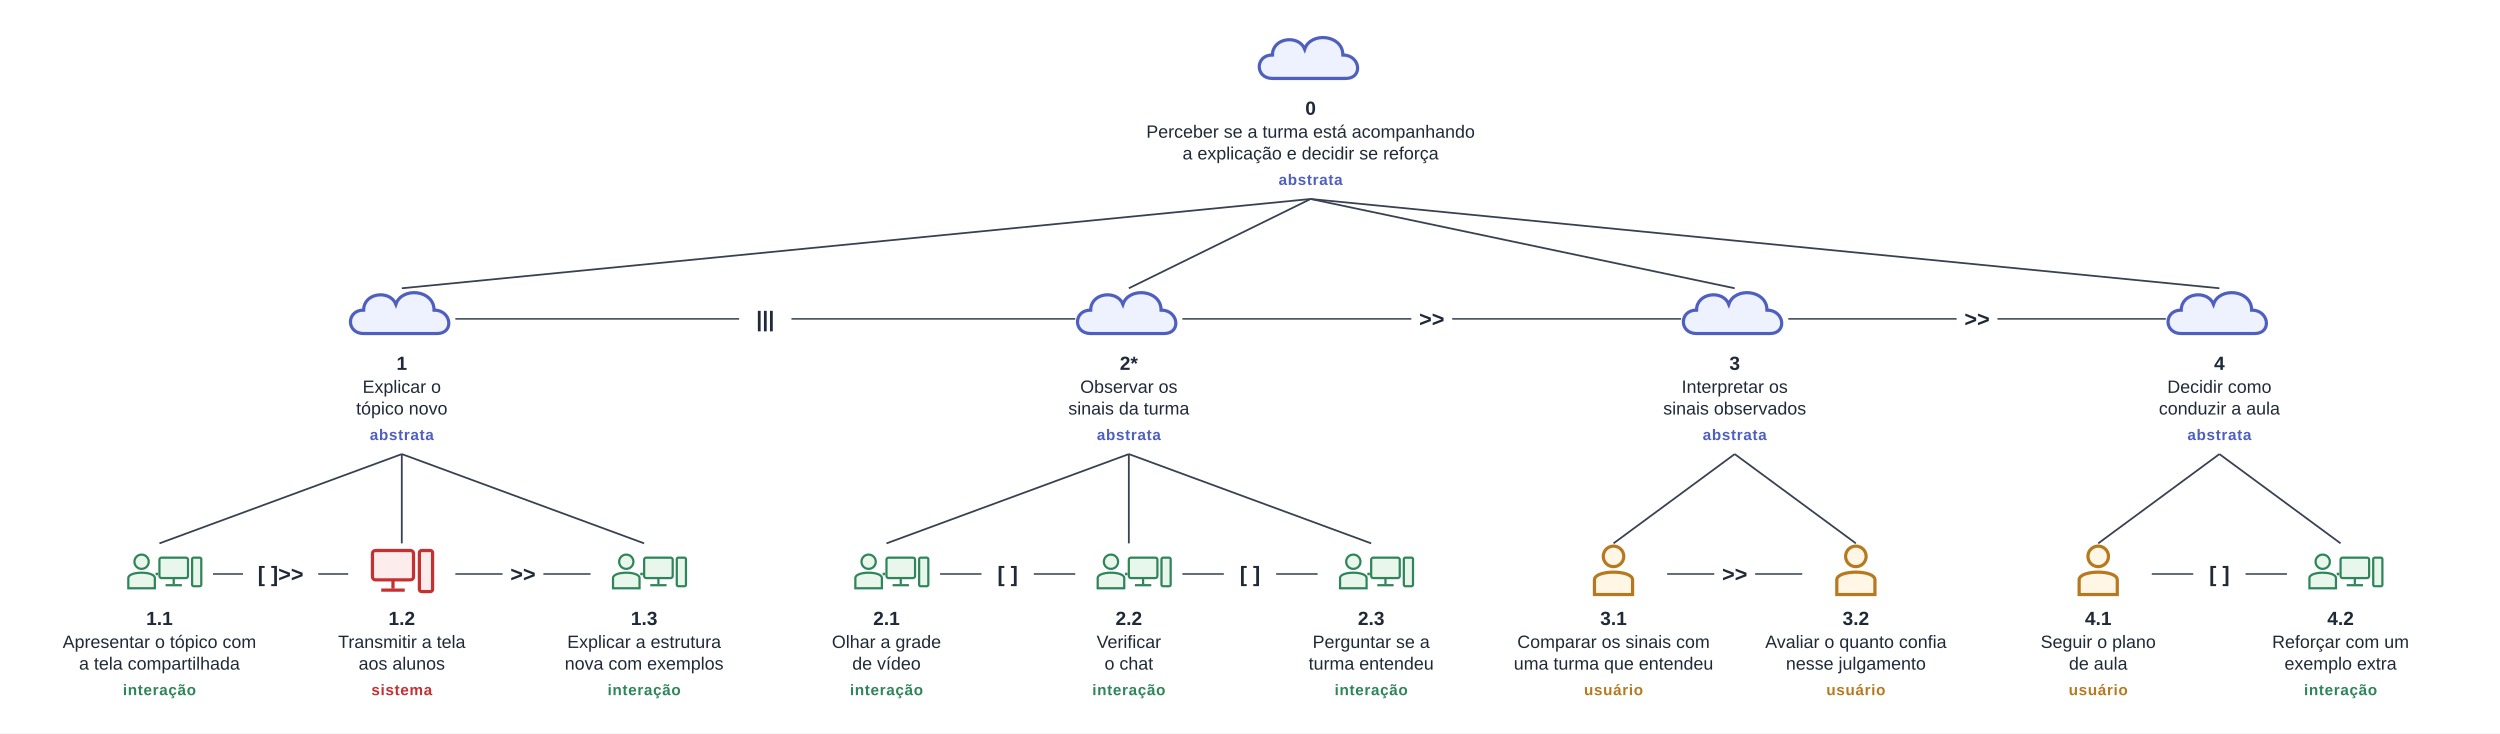
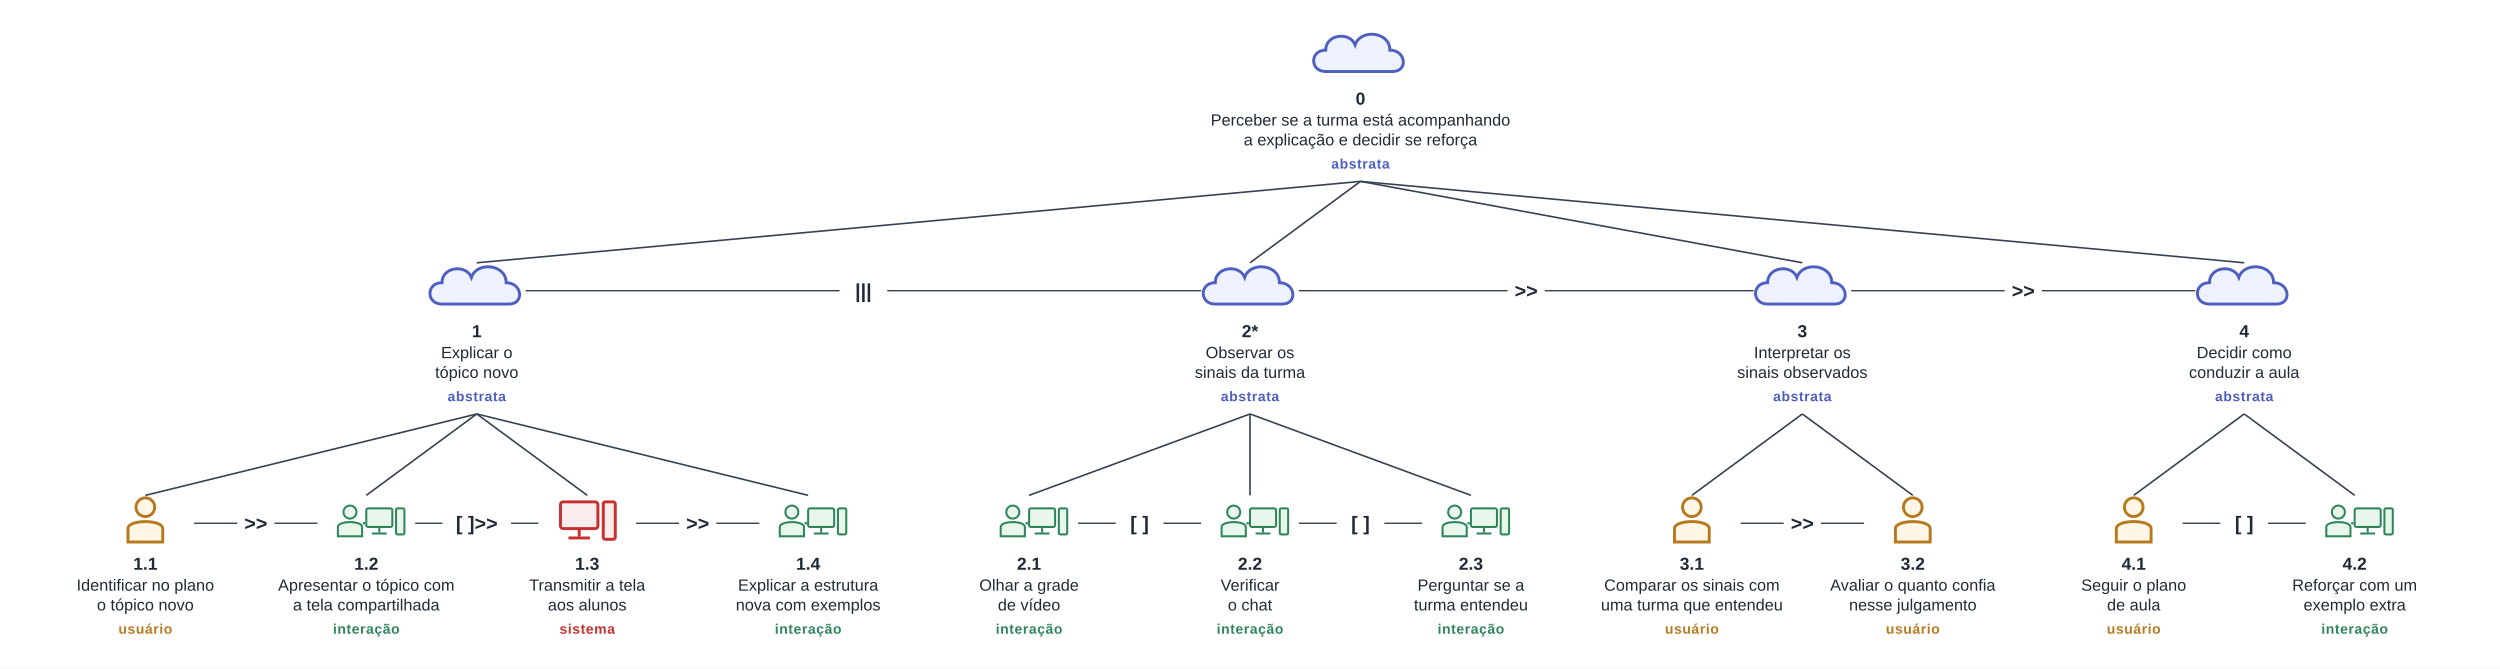
- <svg xmlns="http://www.w3.org/2000/svg" width="1960" height="575" viewBox="0 0 1960 575" font-family="Arial, Helvetica, sans-serif">
-   <rect width="1960" height="575" fill="#ffffff" />
-   <line x1="1027.5" y1="156" x2="315.0" y2="226" stroke="#374151" stroke-width="1.4" />
-   <line x1="1027.5" y1="156" x2="885.0" y2="226" stroke="#374151" stroke-width="1.4" />
-   <line x1="1027.5" y1="156" x2="1360.0" y2="226" stroke="#374151" stroke-width="1.4" />
-   <line x1="1027.5" y1="156" x2="1740.0" y2="226" stroke="#374151" stroke-width="1.4" />
-   <line x1="315.0" y1="356" x2="125.0" y2="426" stroke="#374151" stroke-width="1.4" />
-   <line x1="315.0" y1="356" x2="315.0" y2="426" stroke="#374151" stroke-width="1.4" />
-   <line x1="315.0" y1="356" x2="505.0" y2="426" stroke="#374151" stroke-width="1.4" />
-   <line x1="885.0" y1="356" x2="695.0" y2="426" stroke="#374151" stroke-width="1.4" />
-   <line x1="885.0" y1="356" x2="885.0" y2="426" stroke="#374151" stroke-width="1.4" />
-   <line x1="885.0" y1="356" x2="1075.0" y2="426" stroke="#374151" stroke-width="1.4" />
-   <line x1="1360.0" y1="356" x2="1265.0" y2="426" stroke="#374151" stroke-width="1.4" />
-   <line x1="1360.0" y1="356" x2="1455.0" y2="426" stroke="#374151" stroke-width="1.4" />
-   <line x1="1740.0" y1="356" x2="1645.0" y2="426" stroke="#374151" stroke-width="1.4" />
-   <line x1="1740.0" y1="356" x2="1835.0" y2="426" stroke="#374151" stroke-width="1.4" />
-   <line x1="357.0" y1="250" x2="579.5" y2="250" stroke="#374151" stroke-width="1.2" />
-   <line x1="620.5" y1="250" x2="843.0" y2="250" stroke="#374151" stroke-width="1.2" />
-   <text x="600.0" y="256" font-size="17" font-weight="bold" fill="#1f2937" text-anchor="middle">|||</text>
-   <line x1="927.0" y1="250" x2="1106.5" y2="250" stroke="#374151" stroke-width="1.2" />
-   <line x1="1138.5" y1="250" x2="1318.0" y2="250" stroke="#374151" stroke-width="1.2" />
-   <text x="1122.5" y="256" font-size="17" font-weight="bold" fill="#1f2937" text-anchor="middle">&gt;&gt;</text>
-   <line x1="1402.0" y1="250" x2="1534.0" y2="250" stroke="#374151" stroke-width="1.2" />
-   <line x1="1566.0" y1="250" x2="1698.0" y2="250" stroke="#374151" stroke-width="1.2" />
-   <text x="1550.0" y="256" font-size="17" font-weight="bold" fill="#1f2937" text-anchor="middle">&gt;&gt;</text>
-   <line x1="167.0" y1="450" x2="190.5" y2="450" stroke="#374151" stroke-width="1.2" />
-   <line x1="249.5" y1="450" x2="273.0" y2="450" stroke="#374151" stroke-width="1.2" />
-   <text x="220.0" y="456" font-size="17" font-weight="bold" fill="#1f2937" text-anchor="middle">[ ]&gt;&gt;</text>
-   <line x1="357.0" y1="450" x2="394.0" y2="450" stroke="#374151" stroke-width="1.2" />
-   <line x1="426.0" y1="450" x2="463.0" y2="450" stroke="#374151" stroke-width="1.2" />
-   <text x="410.0" y="456" font-size="17" font-weight="bold" fill="#1f2937" text-anchor="middle">&gt;&gt;</text>
-   <line x1="737.0" y1="450" x2="769.5" y2="450" stroke="#374151" stroke-width="1.2" />
-   <line x1="810.5" y1="450" x2="843.0" y2="450" stroke="#374151" stroke-width="1.2" />
-   <text x="790.0" y="456" font-size="17" font-weight="bold" fill="#1f2937" text-anchor="middle">[ ]</text>
+ <svg xmlns="http://www.w3.org/2000/svg" width="2150" height="575" viewBox="0 0 2150 575" font-family="Arial, Helvetica, sans-serif">
+   <rect width="2150" height="575" fill="#ffffff" />
+   <line x1="1170.0" y1="156" x2="410.0" y2="226" stroke="#374151" stroke-width="1.4" />
+   <line x1="1170.0" y1="156" x2="1075.0" y2="226" stroke="#374151" stroke-width="1.4" />
+   <line x1="1170.0" y1="156" x2="1550.0" y2="226" stroke="#374151" stroke-width="1.4" />
+   <line x1="1170.0" y1="156" x2="1930.0" y2="226" stroke="#374151" stroke-width="1.4" />
+   <line x1="410.0" y1="356" x2="125.0" y2="426" stroke="#374151" stroke-width="1.4" />
+   <line x1="410.0" y1="356" x2="315.0" y2="426" stroke="#374151" stroke-width="1.4" />
+   <line x1="410.0" y1="356" x2="505.0" y2="426" stroke="#374151" stroke-width="1.4" />
+   <line x1="410.0" y1="356" x2="695.0" y2="426" stroke="#374151" stroke-width="1.4" />
+   <line x1="1075.0" y1="356" x2="885.0" y2="426" stroke="#374151" stroke-width="1.4" />
+   <line x1="1075.0" y1="356" x2="1075.0" y2="426" stroke="#374151" stroke-width="1.4" />
+   <line x1="1075.0" y1="356" x2="1265.0" y2="426" stroke="#374151" stroke-width="1.4" />
+   <line x1="1550.0" y1="356" x2="1455.0" y2="426" stroke="#374151" stroke-width="1.4" />
+   <line x1="1550.0" y1="356" x2="1645.0" y2="426" stroke="#374151" stroke-width="1.4" />
+   <line x1="1930.0" y1="356" x2="1835.0" y2="426" stroke="#374151" stroke-width="1.4" />
+   <line x1="1930.0" y1="356" x2="2025.0" y2="426" stroke="#374151" stroke-width="1.4" />
+   <line x1="452.0" y1="250" x2="722.0" y2="250" stroke="#374151" stroke-width="1.2" />
+   <line x1="763.0" y1="250" x2="1033.0" y2="250" stroke="#374151" stroke-width="1.2" />
+   <text x="742.5" y="256" font-size="17" font-weight="bold" fill="#1f2937" text-anchor="middle">|||</text>
+   <line x1="1117.0" y1="250" x2="1296.5" y2="250" stroke="#374151" stroke-width="1.2" />
+   <line x1="1328.5" y1="250" x2="1508.0" y2="250" stroke="#374151" stroke-width="1.2" />
+   <text x="1312.5" y="256" font-size="17" font-weight="bold" fill="#1f2937" text-anchor="middle">&gt;&gt;</text>
+   <line x1="1592.0" y1="250" x2="1724.0" y2="250" stroke="#374151" stroke-width="1.2" />
+   <line x1="1756.0" y1="250" x2="1888.0" y2="250" stroke="#374151" stroke-width="1.2" />
+   <text x="1740.0" y="256" font-size="17" font-weight="bold" fill="#1f2937" text-anchor="middle">&gt;&gt;</text>
+   <line x1="167.0" y1="450" x2="204.0" y2="450" stroke="#374151" stroke-width="1.2" />
+   <line x1="236.0" y1="450" x2="273.0" y2="450" stroke="#374151" stroke-width="1.2" />
+   <text x="220.0" y="456" font-size="17" font-weight="bold" fill="#1f2937" text-anchor="middle">&gt;&gt;</text>
+   <line x1="357.0" y1="450" x2="380.5" y2="450" stroke="#374151" stroke-width="1.2" />
+   <line x1="439.5" y1="450" x2="463.0" y2="450" stroke="#374151" stroke-width="1.2" />
+   <text x="410.0" y="456" font-size="17" font-weight="bold" fill="#1f2937" text-anchor="middle">[ ]&gt;&gt;</text>
+   <line x1="547.0" y1="450" x2="584.0" y2="450" stroke="#374151" stroke-width="1.2" />
+   <line x1="616.0" y1="450" x2="653.0" y2="450" stroke="#374151" stroke-width="1.2" />
+   <text x="600.0" y="456" font-size="17" font-weight="bold" fill="#1f2937" text-anchor="middle">&gt;&gt;</text>
  <line x1="927.0" y1="450" x2="959.5" y2="450" stroke="#374151" stroke-width="1.2" />
  <line x1="1000.5" y1="450" x2="1033.0" y2="450" stroke="#374151" stroke-width="1.2" />
  <text x="980.0" y="456" font-size="17" font-weight="bold" fill="#1f2937" text-anchor="middle">[ ]</text>
-   <line x1="1307.0" y1="450" x2="1344.0" y2="450" stroke="#374151" stroke-width="1.2" />
-   <line x1="1376.0" y1="450" x2="1413.0" y2="450" stroke="#374151" stroke-width="1.2" />
-   <text x="1360.0" y="456" font-size="17" font-weight="bold" fill="#1f2937" text-anchor="middle">&gt;&gt;</text>
-   <line x1="1687.0" y1="450" x2="1719.5" y2="450" stroke="#374151" stroke-width="1.2" />
-   <line x1="1760.5" y1="450" x2="1793.0" y2="450" stroke="#374151" stroke-width="1.2" />
-   <text x="1740.0" y="456" font-size="17" font-weight="bold" fill="#1f2937" text-anchor="middle">[ ]</text>
-   <g transform="translate(1027.5,50) scale(1.15)">
-     <path d="M-26,10 C-38,10 -38,-6 -26,-6 C-26,-18 -8,-20 -4,-10 C0,-22 22,-20 22,-6 C34,-6 36,10 24,10 Z" fill="#eef2ff" stroke="#4f5fbf" stroke-width="2.2" />
-   </g>
-   <text x="1027.5" y="90" font-size="15" font-weight="bold" fill="#1f2937" text-anchor="middle">0</text>
-   <text x="1027.5" y="108" font-size="14" font-weight="normal" fill="#1f2937" text-anchor="middle">Perceber se a turma está acompanhando</text>
-   <text x="1027.5" y="125" font-size="14" font-weight="normal" fill="#1f2937" text-anchor="middle">a explicação e decidir se reforça</text>
-   <text x="1027.5" y="145" font-size="12" font-weight="bold" fill="#4f5fbf" text-anchor="middle" letter-spacing="0.5">abstrata</text>
-   <g transform="translate(315.0,250) scale(1.15)">
-     <path d="M-26,10 C-38,10 -38,-6 -26,-6 C-26,-18 -8,-20 -4,-10 C0,-22 22,-20 22,-6 C34,-6 36,10 24,10 Z" fill="#eef2ff" stroke="#4f5fbf" stroke-width="2.2" />
-   </g>
-   <text x="315.0" y="290" font-size="15" font-weight="bold" fill="#1f2937" text-anchor="middle">1</text>
-   <text x="315.0" y="308" font-size="14" font-weight="normal" fill="#1f2937" text-anchor="middle">Explicar o</text>
-   <text x="315.0" y="325" font-size="14" font-weight="normal" fill="#1f2937" text-anchor="middle">tópico novo</text>
-   <text x="315.0" y="345" font-size="12" font-weight="bold" fill="#4f5fbf" text-anchor="middle" letter-spacing="0.5">abstrata</text>
-   <g transform="translate(111.0,450) scale(0.8)">
-     <circle cx="0" cy="-12" r="7" fill="#e8f6ec" stroke="#2f855a" stroke-width="2.2" />
-     <path d="M-13,14 L-13,4 C-13,-3 13,-3 13,4 L13,14 Z" fill="#e8f6ec" stroke="#2f855a" stroke-width="2.2" />
-   </g>
-   <line x1="122.0" y1="450" x2="128.0" y2="450" stroke="#2f855a" stroke-width="2" stroke-dasharray="2 2" />
-   <g transform="translate(141.0,450) scale(0.8)">
-     <rect x="-20" y="-16" width="28" height="20" rx="2" fill="#e8f6ec" stroke="#2f855a" stroke-width="2.2" />
-     <line x1="-6" y1="4" x2="-6" y2="10" stroke="#2f855a" stroke-width="2.2" />
-     <line x1="-14" y1="11" x2="2" y2="11" stroke="#2f855a" stroke-width="2.2" />
-     <rect x="12" y="-16" width="9" height="28" rx="1.5" fill="#e8f6ec" stroke="#2f855a" stroke-width="2.2" />
+   <line x1="1117.0" y1="450" x2="1149.5" y2="450" stroke="#374151" stroke-width="1.2" />
+   <line x1="1190.5" y1="450" x2="1223.0" y2="450" stroke="#374151" stroke-width="1.2" />
+   <text x="1170.0" y="456" font-size="17" font-weight="bold" fill="#1f2937" text-anchor="middle">[ ]</text>
+   <line x1="1497.0" y1="450" x2="1534.0" y2="450" stroke="#374151" stroke-width="1.2" />
+   <line x1="1566.0" y1="450" x2="1603.0" y2="450" stroke="#374151" stroke-width="1.2" />
+   <text x="1550.0" y="456" font-size="17" font-weight="bold" fill="#1f2937" text-anchor="middle">&gt;&gt;</text>
+   <line x1="1877.0" y1="450" x2="1909.5" y2="450" stroke="#374151" stroke-width="1.2" />
+   <line x1="1950.5" y1="450" x2="1983.0" y2="450" stroke="#374151" stroke-width="1.2" />
+   <text x="1930.0" y="456" font-size="17" font-weight="bold" fill="#1f2937" text-anchor="middle">[ ]</text>
+   <g transform="translate(1170.0,50) scale(1.15)">
+     <path d="M-26,10 C-38,10 -38,-6 -26,-6 C-26,-18 -8,-20 -4,-10 C0,-22 22,-20 22,-6 C34,-6 36,10 24,10 Z" fill="#eef2ff" stroke="#4f5fbf" stroke-width="2.2" />
+   </g>
+   <text x="1170.0" y="90" font-size="15" font-weight="bold" fill="#1f2937" text-anchor="middle">0</text>
+   <text x="1170.0" y="108" font-size="14" font-weight="normal" fill="#1f2937" text-anchor="middle">Perceber se a turma está acompanhando</text>
+   <text x="1170.0" y="125" font-size="14" font-weight="normal" fill="#1f2937" text-anchor="middle">a explicação e decidir se reforça</text>
+   <text x="1170.0" y="145" font-size="12" font-weight="bold" fill="#4f5fbf" text-anchor="middle" letter-spacing="0.5">abstrata</text>
+   <g transform="translate(410.0,250) scale(1.15)">
+     <path d="M-26,10 C-38,10 -38,-6 -26,-6 C-26,-18 -8,-20 -4,-10 C0,-22 22,-20 22,-6 C34,-6 36,10 24,10 Z" fill="#eef2ff" stroke="#4f5fbf" stroke-width="2.2" />
+   </g>
+   <text x="410.0" y="290" font-size="15" font-weight="bold" fill="#1f2937" text-anchor="middle">1</text>
+   <text x="410.0" y="308" font-size="14" font-weight="normal" fill="#1f2937" text-anchor="middle">Explicar o</text>
+   <text x="410.0" y="325" font-size="14" font-weight="normal" fill="#1f2937" text-anchor="middle">tópico novo</text>
+   <text x="410.0" y="345" font-size="12" font-weight="bold" fill="#4f5fbf" text-anchor="middle" letter-spacing="0.5">abstrata</text>
+   <g transform="translate(125.0,450) scale(1.15)">
+     <circle cx="0" cy="-12" r="7" fill="#fff6e5" stroke="#b7791f" stroke-width="2.2" />
+     <path d="M-13,14 L-13,4 C-13,-3 13,-3 13,4 L13,14 Z" fill="#fff6e5" stroke="#b7791f" stroke-width="2.2" />
  </g>
  <text x="125.0" y="490" font-size="15" font-weight="bold" fill="#1f2937" text-anchor="middle">1.1</text>
-   <text x="125.0" y="508" font-size="14" font-weight="normal" fill="#1f2937" text-anchor="middle">Apresentar o tópico com</text>
-   <text x="125.0" y="525" font-size="14" font-weight="normal" fill="#1f2937" text-anchor="middle">a tela compartilhada</text>
-   <text x="125.0" y="545" font-size="12" font-weight="bold" fill="#2f855a" text-anchor="middle" letter-spacing="0.5">interação</text>
-   <g transform="translate(315.0,450) scale(1.15)">
+   <text x="125.0" y="508" font-size="14" font-weight="normal" fill="#1f2937" text-anchor="middle">Identificar no plano</text>
+   <text x="125.0" y="525" font-size="14" font-weight="normal" fill="#1f2937" text-anchor="middle">o tópico novo</text>
+   <text x="125.0" y="545" font-size="12" font-weight="bold" fill="#b7791f" text-anchor="middle" letter-spacing="0.5">usuário</text>
+   <g transform="translate(301.0,450) scale(0.8)">
+     <circle cx="0" cy="-12" r="7" fill="#e8f6ec" stroke="#2f855a" stroke-width="2.2" />
+     <path d="M-13,14 L-13,4 C-13,-3 13,-3 13,4 L13,14 Z" fill="#e8f6ec" stroke="#2f855a" stroke-width="2.2" />
+   </g>
+   <line x1="312.0" y1="450" x2="318.0" y2="450" stroke="#2f855a" stroke-width="2" stroke-dasharray="2 2" />
+   <g transform="translate(331.0,450) scale(0.8)">
+     <rect x="-20" y="-16" width="28" height="20" rx="2" fill="#e8f6ec" stroke="#2f855a" stroke-width="2.2" />
+     <line x1="-6" y1="4" x2="-6" y2="10" stroke="#2f855a" stroke-width="2.2" />
+     <line x1="-14" y1="11" x2="2" y2="11" stroke="#2f855a" stroke-width="2.2" />
+     <rect x="12" y="-16" width="9" height="28" rx="1.5" fill="#e8f6ec" stroke="#2f855a" stroke-width="2.2" />
+   </g>
+   <text x="315.0" y="490" font-size="15" font-weight="bold" fill="#1f2937" text-anchor="middle">1.2</text>
+   <text x="315.0" y="508" font-size="14" font-weight="normal" fill="#1f2937" text-anchor="middle">Apresentar o tópico com</text>
+   <text x="315.0" y="525" font-size="14" font-weight="normal" fill="#1f2937" text-anchor="middle">a tela compartilhada</text>
+   <text x="315.0" y="545" font-size="12" font-weight="bold" fill="#2f855a" text-anchor="middle" letter-spacing="0.5">interação</text>
+   <g transform="translate(505.0,450) scale(1.15)">
    <rect x="-20" y="-16" width="28" height="20" rx="2" fill="#fdecec" stroke="#c53030" stroke-width="2.2" />
    <line x1="-6" y1="4" x2="-6" y2="10" stroke="#c53030" stroke-width="2.2" />
    <line x1="-14" y1="11" x2="2" y2="11" stroke="#c53030" stroke-width="2.2" />
    <rect x="12" y="-16" width="9" height="28" rx="1.5" fill="#fdecec" stroke="#c53030" stroke-width="2.2" />
  </g>
-   <text x="315.0" y="490" font-size="15" font-weight="bold" fill="#1f2937" text-anchor="middle">1.2</text>
-   <text x="315.0" y="508" font-size="14" font-weight="normal" fill="#1f2937" text-anchor="middle">Transmitir a tela</text>
-   <text x="315.0" y="525" font-size="14" font-weight="normal" fill="#1f2937" text-anchor="middle">aos alunos</text>
-   <text x="315.0" y="545" font-size="12" font-weight="bold" fill="#c53030" text-anchor="middle" letter-spacing="0.5">sistema</text>
-   <g transform="translate(491.0,450) scale(0.8)">
-     <circle cx="0" cy="-12" r="7" fill="#e8f6ec" stroke="#2f855a" stroke-width="2.2" />
-     <path d="M-13,14 L-13,4 C-13,-3 13,-3 13,4 L13,14 Z" fill="#e8f6ec" stroke="#2f855a" stroke-width="2.2" />
-   </g>
-   <line x1="502.0" y1="450" x2="508.0" y2="450" stroke="#2f855a" stroke-width="2" stroke-dasharray="2 2" />
-   <g transform="translate(521.0,450) scale(0.8)">
-     <rect x="-20" y="-16" width="28" height="20" rx="2" fill="#e8f6ec" stroke="#2f855a" stroke-width="2.2" />
-     <line x1="-6" y1="4" x2="-6" y2="10" stroke="#2f855a" stroke-width="2.2" />
-     <line x1="-14" y1="11" x2="2" y2="11" stroke="#2f855a" stroke-width="2.2" />
-     <rect x="12" y="-16" width="9" height="28" rx="1.5" fill="#e8f6ec" stroke="#2f855a" stroke-width="2.2" />
-   </g>
  <text x="505.0" y="490" font-size="15" font-weight="bold" fill="#1f2937" text-anchor="middle">1.3</text>
-   <text x="505.0" y="508" font-size="14" font-weight="normal" fill="#1f2937" text-anchor="middle">Explicar a estrutura</text>
-   <text x="505.0" y="525" font-size="14" font-weight="normal" fill="#1f2937" text-anchor="middle">nova com exemplos</text>
-   <text x="505.0" y="545" font-size="12" font-weight="bold" fill="#2f855a" text-anchor="middle" letter-spacing="0.5">interação</text>
-   <g transform="translate(885.0,250) scale(1.15)">
-     <path d="M-26,10 C-38,10 -38,-6 -26,-6 C-26,-18 -8,-20 -4,-10 C0,-22 22,-20 22,-6 C34,-6 36,10 24,10 Z" fill="#eef2ff" stroke="#4f5fbf" stroke-width="2.2" />
-   </g>
-   <text x="885.0" y="290" font-size="15" font-weight="bold" fill="#1f2937" text-anchor="middle">2*</text>
-   <text x="885.0" y="308" font-size="14" font-weight="normal" fill="#1f2937" text-anchor="middle">Observar os</text>
-   <text x="885.0" y="325" font-size="14" font-weight="normal" fill="#1f2937" text-anchor="middle">sinais da turma</text>
-   <text x="885.0" y="345" font-size="12" font-weight="bold" fill="#4f5fbf" text-anchor="middle" letter-spacing="0.5">abstrata</text>
+   <text x="505.0" y="508" font-size="14" font-weight="normal" fill="#1f2937" text-anchor="middle">Transmitir a tela</text>
+   <text x="505.0" y="525" font-size="14" font-weight="normal" fill="#1f2937" text-anchor="middle">aos alunos</text>
+   <text x="505.0" y="545" font-size="12" font-weight="bold" fill="#c53030" text-anchor="middle" letter-spacing="0.5">sistema</text>
  <g transform="translate(681.0,450) scale(0.8)">
    <circle cx="0" cy="-12" r="7" fill="#e8f6ec" stroke="#2f855a" stroke-width="2.2" />
    <path d="M-13,14 L-13,4 C-13,-3 13,-3 13,4 L13,14 Z" fill="#e8f6ec" stroke="#2f855a" stroke-width="2.2" />
  </g>
  <line x1="692.0" y1="450" x2="698.0" y2="450" stroke="#2f855a" stroke-width="2" stroke-dasharray="2 2" />
  <g transform="translate(711.0,450) scale(0.8)">
    <rect x="-20" y="-16" width="28" height="20" rx="2" fill="#e8f6ec" stroke="#2f855a" stroke-width="2.2" />
    <line x1="-6" y1="4" x2="-6" y2="10" stroke="#2f855a" stroke-width="2.2" />
    <line x1="-14" y1="11" x2="2" y2="11" stroke="#2f855a" stroke-width="2.2" />
    <rect x="12" y="-16" width="9" height="28" rx="1.5" fill="#e8f6ec" stroke="#2f855a" stroke-width="2.2" />
  </g>
-   <text x="695.0" y="490" font-size="15" font-weight="bold" fill="#1f2937" text-anchor="middle">2.1</text>
-   <text x="695.0" y="508" font-size="14" font-weight="normal" fill="#1f2937" text-anchor="middle">Olhar a grade</text>
-   <text x="695.0" y="525" font-size="14" font-weight="normal" fill="#1f2937" text-anchor="middle">de vídeo</text>
+   <text x="695.0" y="490" font-size="15" font-weight="bold" fill="#1f2937" text-anchor="middle">1.4</text>
+   <text x="695.0" y="508" font-size="14" font-weight="normal" fill="#1f2937" text-anchor="middle">Explicar a estrutura</text>
+   <text x="695.0" y="525" font-size="14" font-weight="normal" fill="#1f2937" text-anchor="middle">nova com exemplos</text>
  <text x="695.0" y="545" font-size="12" font-weight="bold" fill="#2f855a" text-anchor="middle" letter-spacing="0.5">interação</text>
+   <g transform="translate(1075.0,250) scale(1.15)">
+     <path d="M-26,10 C-38,10 -38,-6 -26,-6 C-26,-18 -8,-20 -4,-10 C0,-22 22,-20 22,-6 C34,-6 36,10 24,10 Z" fill="#eef2ff" stroke="#4f5fbf" stroke-width="2.2" />
+   </g>
+   <text x="1075.0" y="290" font-size="15" font-weight="bold" fill="#1f2937" text-anchor="middle">2*</text>
+   <text x="1075.0" y="308" font-size="14" font-weight="normal" fill="#1f2937" text-anchor="middle">Observar os</text>
+   <text x="1075.0" y="325" font-size="14" font-weight="normal" fill="#1f2937" text-anchor="middle">sinais da turma</text>
+   <text x="1075.0" y="345" font-size="12" font-weight="bold" fill="#4f5fbf" text-anchor="middle" letter-spacing="0.5">abstrata</text>
  <g transform="translate(871.0,450) scale(0.8)">
    <circle cx="0" cy="-12" r="7" fill="#e8f6ec" stroke="#2f855a" stroke-width="2.2" />
    <path d="M-13,14 L-13,4 C-13,-3 13,-3 13,4 L13,14 Z" fill="#e8f6ec" stroke="#2f855a" stroke-width="2.2" />
  </g>
  <line x1="882.0" y1="450" x2="888.0" y2="450" stroke="#2f855a" stroke-width="2" stroke-dasharray="2 2" />
  <g transform="translate(901.0,450) scale(0.8)">
    <rect x="-20" y="-16" width="28" height="20" rx="2" fill="#e8f6ec" stroke="#2f855a" stroke-width="2.2" />
    <line x1="-6" y1="4" x2="-6" y2="10" stroke="#2f855a" stroke-width="2.2" />
    <line x1="-14" y1="11" x2="2" y2="11" stroke="#2f855a" stroke-width="2.2" />
    <rect x="12" y="-16" width="9" height="28" rx="1.5" fill="#e8f6ec" stroke="#2f855a" stroke-width="2.2" />
  </g>
-   <text x="885.0" y="490" font-size="15" font-weight="bold" fill="#1f2937" text-anchor="middle">2.2</text>
-   <text x="885.0" y="508" font-size="14" font-weight="normal" fill="#1f2937" text-anchor="middle">Verificar</text>
-   <text x="885.0" y="525" font-size="14" font-weight="normal" fill="#1f2937" text-anchor="middle">o chat</text>
+   <text x="885.0" y="490" font-size="15" font-weight="bold" fill="#1f2937" text-anchor="middle">2.1</text>
+   <text x="885.0" y="508" font-size="14" font-weight="normal" fill="#1f2937" text-anchor="middle">Olhar a grade</text>
+   <text x="885.0" y="525" font-size="14" font-weight="normal" fill="#1f2937" text-anchor="middle">de vídeo</text>
  <text x="885.0" y="545" font-size="12" font-weight="bold" fill="#2f855a" text-anchor="middle" letter-spacing="0.5">interação</text>
  <g transform="translate(1061.0,450) scale(0.8)">
    <circle cx="0" cy="-12" r="7" fill="#e8f6ec" stroke="#2f855a" stroke-width="2.2" />
    <path d="M-13,14 L-13,4 C-13,-3 13,-3 13,4 L13,14 Z" fill="#e8f6ec" stroke="#2f855a" stroke-width="2.2" />
  </g>
  <line x1="1072.0" y1="450" x2="1078.0" y2="450" stroke="#2f855a" stroke-width="2" stroke-dasharray="2 2" />
  <g transform="translate(1091.0,450) scale(0.8)">
    <rect x="-20" y="-16" width="28" height="20" rx="2" fill="#e8f6ec" stroke="#2f855a" stroke-width="2.2" />
    <line x1="-6" y1="4" x2="-6" y2="10" stroke="#2f855a" stroke-width="2.2" />
    <line x1="-14" y1="11" x2="2" y2="11" stroke="#2f855a" stroke-width="2.2" />
    <rect x="12" y="-16" width="9" height="28" rx="1.5" fill="#e8f6ec" stroke="#2f855a" stroke-width="2.2" />
  </g>
-   <text x="1075.0" y="490" font-size="15" font-weight="bold" fill="#1f2937" text-anchor="middle">2.3</text>
-   <text x="1075.0" y="508" font-size="14" font-weight="normal" fill="#1f2937" text-anchor="middle">Perguntar se a</text>
-   <text x="1075.0" y="525" font-size="14" font-weight="normal" fill="#1f2937" text-anchor="middle">turma entendeu</text>
+   <text x="1075.0" y="490" font-size="15" font-weight="bold" fill="#1f2937" text-anchor="middle">2.2</text>
+   <text x="1075.0" y="508" font-size="14" font-weight="normal" fill="#1f2937" text-anchor="middle">Verificar</text>
+   <text x="1075.0" y="525" font-size="14" font-weight="normal" fill="#1f2937" text-anchor="middle">o chat</text>
  <text x="1075.0" y="545" font-size="12" font-weight="bold" fill="#2f855a" text-anchor="middle" letter-spacing="0.5">interação</text>
-   <g transform="translate(1360.0,250) scale(1.15)">
-     <path d="M-26,10 C-38,10 -38,-6 -26,-6 C-26,-18 -8,-20 -4,-10 C0,-22 22,-20 22,-6 C34,-6 36,10 24,10 Z" fill="#eef2ff" stroke="#4f5fbf" stroke-width="2.2" />
-   </g>
-   <text x="1360.0" y="290" font-size="15" font-weight="bold" fill="#1f2937" text-anchor="middle">3</text>
-   <text x="1360.0" y="308" font-size="14" font-weight="normal" fill="#1f2937" text-anchor="middle">Interpretar os</text>
-   <text x="1360.0" y="325" font-size="14" font-weight="normal" fill="#1f2937" text-anchor="middle">sinais observados</text>
-   <text x="1360.0" y="345" font-size="12" font-weight="bold" fill="#4f5fbf" text-anchor="middle" letter-spacing="0.5">abstrata</text>
-   <g transform="translate(1265.0,450) scale(1.15)">
-     <circle cx="0" cy="-12" r="7" fill="#fff6e5" stroke="#b7791f" stroke-width="2.2" />
-     <path d="M-13,14 L-13,4 C-13,-3 13,-3 13,4 L13,14 Z" fill="#fff6e5" stroke="#b7791f" stroke-width="2.2" />
-   </g>
-   <text x="1265.0" y="490" font-size="15" font-weight="bold" fill="#1f2937" text-anchor="middle">3.1</text>
-   <text x="1265.0" y="508" font-size="14" font-weight="normal" fill="#1f2937" text-anchor="middle">Comparar os sinais com</text>
-   <text x="1265.0" y="525" font-size="14" font-weight="normal" fill="#1f2937" text-anchor="middle">uma turma que entendeu</text>
-   <text x="1265.0" y="545" font-size="12" font-weight="bold" fill="#b7791f" text-anchor="middle" letter-spacing="0.5">usuário</text>
+   <g transform="translate(1251.0,450) scale(0.8)">
+     <circle cx="0" cy="-12" r="7" fill="#e8f6ec" stroke="#2f855a" stroke-width="2.2" />
+     <path d="M-13,14 L-13,4 C-13,-3 13,-3 13,4 L13,14 Z" fill="#e8f6ec" stroke="#2f855a" stroke-width="2.2" />
+   </g>
+   <line x1="1262.0" y1="450" x2="1268.0" y2="450" stroke="#2f855a" stroke-width="2" stroke-dasharray="2 2" />
+   <g transform="translate(1281.0,450) scale(0.8)">
+     <rect x="-20" y="-16" width="28" height="20" rx="2" fill="#e8f6ec" stroke="#2f855a" stroke-width="2.2" />
+     <line x1="-6" y1="4" x2="-6" y2="10" stroke="#2f855a" stroke-width="2.2" />
+     <line x1="-14" y1="11" x2="2" y2="11" stroke="#2f855a" stroke-width="2.2" />
+     <rect x="12" y="-16" width="9" height="28" rx="1.5" fill="#e8f6ec" stroke="#2f855a" stroke-width="2.2" />
+   </g>
+   <text x="1265.0" y="490" font-size="15" font-weight="bold" fill="#1f2937" text-anchor="middle">2.3</text>
+   <text x="1265.0" y="508" font-size="14" font-weight="normal" fill="#1f2937" text-anchor="middle">Perguntar se a</text>
+   <text x="1265.0" y="525" font-size="14" font-weight="normal" fill="#1f2937" text-anchor="middle">turma entendeu</text>
+   <text x="1265.0" y="545" font-size="12" font-weight="bold" fill="#2f855a" text-anchor="middle" letter-spacing="0.5">interação</text>
+   <g transform="translate(1550.0,250) scale(1.15)">
+     <path d="M-26,10 C-38,10 -38,-6 -26,-6 C-26,-18 -8,-20 -4,-10 C0,-22 22,-20 22,-6 C34,-6 36,10 24,10 Z" fill="#eef2ff" stroke="#4f5fbf" stroke-width="2.2" />
+   </g>
+   <text x="1550.0" y="290" font-size="15" font-weight="bold" fill="#1f2937" text-anchor="middle">3</text>
+   <text x="1550.0" y="308" font-size="14" font-weight="normal" fill="#1f2937" text-anchor="middle">Interpretar os</text>
+   <text x="1550.0" y="325" font-size="14" font-weight="normal" fill="#1f2937" text-anchor="middle">sinais observados</text>
+   <text x="1550.0" y="345" font-size="12" font-weight="bold" fill="#4f5fbf" text-anchor="middle" letter-spacing="0.5">abstrata</text>
  <g transform="translate(1455.0,450) scale(1.15)">
    <circle cx="0" cy="-12" r="7" fill="#fff6e5" stroke="#b7791f" stroke-width="2.2" />
    <path d="M-13,14 L-13,4 C-13,-3 13,-3 13,4 L13,14 Z" fill="#fff6e5" stroke="#b7791f" stroke-width="2.2" />
  </g>
-   <text x="1455.0" y="490" font-size="15" font-weight="bold" fill="#1f2937" text-anchor="middle">3.2</text>
-   <text x="1455.0" y="508" font-size="14" font-weight="normal" fill="#1f2937" text-anchor="middle">Avaliar o quanto confia</text>
-   <text x="1455.0" y="525" font-size="14" font-weight="normal" fill="#1f2937" text-anchor="middle">nesse julgamento</text>
+   <text x="1455.0" y="490" font-size="15" font-weight="bold" fill="#1f2937" text-anchor="middle">3.1</text>
+   <text x="1455.0" y="508" font-size="14" font-weight="normal" fill="#1f2937" text-anchor="middle">Comparar os sinais com</text>
+   <text x="1455.0" y="525" font-size="14" font-weight="normal" fill="#1f2937" text-anchor="middle">uma turma que entendeu</text>
  <text x="1455.0" y="545" font-size="12" font-weight="bold" fill="#b7791f" text-anchor="middle" letter-spacing="0.5">usuário</text>
-   <g transform="translate(1740.0,250) scale(1.15)">
-     <path d="M-26,10 C-38,10 -38,-6 -26,-6 C-26,-18 -8,-20 -4,-10 C0,-22 22,-20 22,-6 C34,-6 36,10 24,10 Z" fill="#eef2ff" stroke="#4f5fbf" stroke-width="2.2" />
-   </g>
-   <text x="1740.0" y="290" font-size="15" font-weight="bold" fill="#1f2937" text-anchor="middle">4</text>
-   <text x="1740.0" y="308" font-size="14" font-weight="normal" fill="#1f2937" text-anchor="middle">Decidir como</text>
-   <text x="1740.0" y="325" font-size="14" font-weight="normal" fill="#1f2937" text-anchor="middle">conduzir a aula</text>
-   <text x="1740.0" y="345" font-size="12" font-weight="bold" fill="#4f5fbf" text-anchor="middle" letter-spacing="0.5">abstrata</text>
  <g transform="translate(1645.0,450) scale(1.15)">
    <circle cx="0" cy="-12" r="7" fill="#fff6e5" stroke="#b7791f" stroke-width="2.2" />
    <path d="M-13,14 L-13,4 C-13,-3 13,-3 13,4 L13,14 Z" fill="#fff6e5" stroke="#b7791f" stroke-width="2.2" />
  </g>
-   <text x="1645.0" y="490" font-size="15" font-weight="bold" fill="#1f2937" text-anchor="middle">4.1</text>
-   <text x="1645.0" y="508" font-size="14" font-weight="normal" fill="#1f2937" text-anchor="middle">Seguir o plano</text>
-   <text x="1645.0" y="525" font-size="14" font-weight="normal" fill="#1f2937" text-anchor="middle">de aula</text>
+   <text x="1645.0" y="490" font-size="15" font-weight="bold" fill="#1f2937" text-anchor="middle">3.2</text>
+   <text x="1645.0" y="508" font-size="14" font-weight="normal" fill="#1f2937" text-anchor="middle">Avaliar o quanto confia</text>
+   <text x="1645.0" y="525" font-size="14" font-weight="normal" fill="#1f2937" text-anchor="middle">nesse julgamento</text>
  <text x="1645.0" y="545" font-size="12" font-weight="bold" fill="#b7791f" text-anchor="middle" letter-spacing="0.5">usuário</text>
-   <g transform="translate(1821.0,450) scale(0.8)">
-     <circle cx="0" cy="-12" r="7" fill="#e8f6ec" stroke="#2f855a" stroke-width="2.2" />
-     <path d="M-13,14 L-13,4 C-13,-3 13,-3 13,4 L13,14 Z" fill="#e8f6ec" stroke="#2f855a" stroke-width="2.2" />
-   </g>
-   <line x1="1832.0" y1="450" x2="1838.0" y2="450" stroke="#2f855a" stroke-width="2" stroke-dasharray="2 2" />
-   <g transform="translate(1851.0,450) scale(0.8)">
-     <rect x="-20" y="-16" width="28" height="20" rx="2" fill="#e8f6ec" stroke="#2f855a" stroke-width="2.2" />
-     <line x1="-6" y1="4" x2="-6" y2="10" stroke="#2f855a" stroke-width="2.2" />
-     <line x1="-14" y1="11" x2="2" y2="11" stroke="#2f855a" stroke-width="2.2" />
-     <rect x="12" y="-16" width="9" height="28" rx="1.5" fill="#e8f6ec" stroke="#2f855a" stroke-width="2.2" />
-   </g>
-   <text x="1835.0" y="490" font-size="15" font-weight="bold" fill="#1f2937" text-anchor="middle">4.2</text>
-   <text x="1835.0" y="508" font-size="14" font-weight="normal" fill="#1f2937" text-anchor="middle">Reforçar com um</text>
-   <text x="1835.0" y="525" font-size="14" font-weight="normal" fill="#1f2937" text-anchor="middle">exemplo extra</text>
-   <text x="1835.0" y="545" font-size="12" font-weight="bold" fill="#2f855a" text-anchor="middle" letter-spacing="0.5">interação</text>
+   <g transform="translate(1930.0,250) scale(1.15)">
+     <path d="M-26,10 C-38,10 -38,-6 -26,-6 C-26,-18 -8,-20 -4,-10 C0,-22 22,-20 22,-6 C34,-6 36,10 24,10 Z" fill="#eef2ff" stroke="#4f5fbf" stroke-width="2.2" />
+   </g>
+   <text x="1930.0" y="290" font-size="15" font-weight="bold" fill="#1f2937" text-anchor="middle">4</text>
+   <text x="1930.0" y="308" font-size="14" font-weight="normal" fill="#1f2937" text-anchor="middle">Decidir como</text>
+   <text x="1930.0" y="325" font-size="14" font-weight="normal" fill="#1f2937" text-anchor="middle">conduzir a aula</text>
+   <text x="1930.0" y="345" font-size="12" font-weight="bold" fill="#4f5fbf" text-anchor="middle" letter-spacing="0.5">abstrata</text>
+   <g transform="translate(1835.0,450) scale(1.15)">
+     <circle cx="0" cy="-12" r="7" fill="#fff6e5" stroke="#b7791f" stroke-width="2.2" />
+     <path d="M-13,14 L-13,4 C-13,-3 13,-3 13,4 L13,14 Z" fill="#fff6e5" stroke="#b7791f" stroke-width="2.2" />
+   </g>
+   <text x="1835.0" y="490" font-size="15" font-weight="bold" fill="#1f2937" text-anchor="middle">4.1</text>
+   <text x="1835.0" y="508" font-size="14" font-weight="normal" fill="#1f2937" text-anchor="middle">Seguir o plano</text>
+   <text x="1835.0" y="525" font-size="14" font-weight="normal" fill="#1f2937" text-anchor="middle">de aula</text>
+   <text x="1835.0" y="545" font-size="12" font-weight="bold" fill="#b7791f" text-anchor="middle" letter-spacing="0.5">usuário</text>
+   <g transform="translate(2011.0,450) scale(0.8)">
+     <circle cx="0" cy="-12" r="7" fill="#e8f6ec" stroke="#2f855a" stroke-width="2.2" />
+     <path d="M-13,14 L-13,4 C-13,-3 13,-3 13,4 L13,14 Z" fill="#e8f6ec" stroke="#2f855a" stroke-width="2.2" />
+   </g>
+   <line x1="2022.0" y1="450" x2="2028.0" y2="450" stroke="#2f855a" stroke-width="2" stroke-dasharray="2 2" />
+   <g transform="translate(2041.0,450) scale(0.8)">
+     <rect x="-20" y="-16" width="28" height="20" rx="2" fill="#e8f6ec" stroke="#2f855a" stroke-width="2.2" />
+     <line x1="-6" y1="4" x2="-6" y2="10" stroke="#2f855a" stroke-width="2.2" />
+     <line x1="-14" y1="11" x2="2" y2="11" stroke="#2f855a" stroke-width="2.2" />
+     <rect x="12" y="-16" width="9" height="28" rx="1.5" fill="#e8f6ec" stroke="#2f855a" stroke-width="2.2" />
+   </g>
+   <text x="2025.0" y="490" font-size="15" font-weight="bold" fill="#1f2937" text-anchor="middle">4.2</text>
+   <text x="2025.0" y="508" font-size="14" font-weight="normal" fill="#1f2937" text-anchor="middle">Reforçar com um</text>
+   <text x="2025.0" y="525" font-size="14" font-weight="normal" fill="#1f2937" text-anchor="middle">exemplo extra</text>
+   <text x="2025.0" y="545" font-size="12" font-weight="bold" fill="#2f855a" text-anchor="middle" letter-spacing="0.5">interação</text>
</svg>
